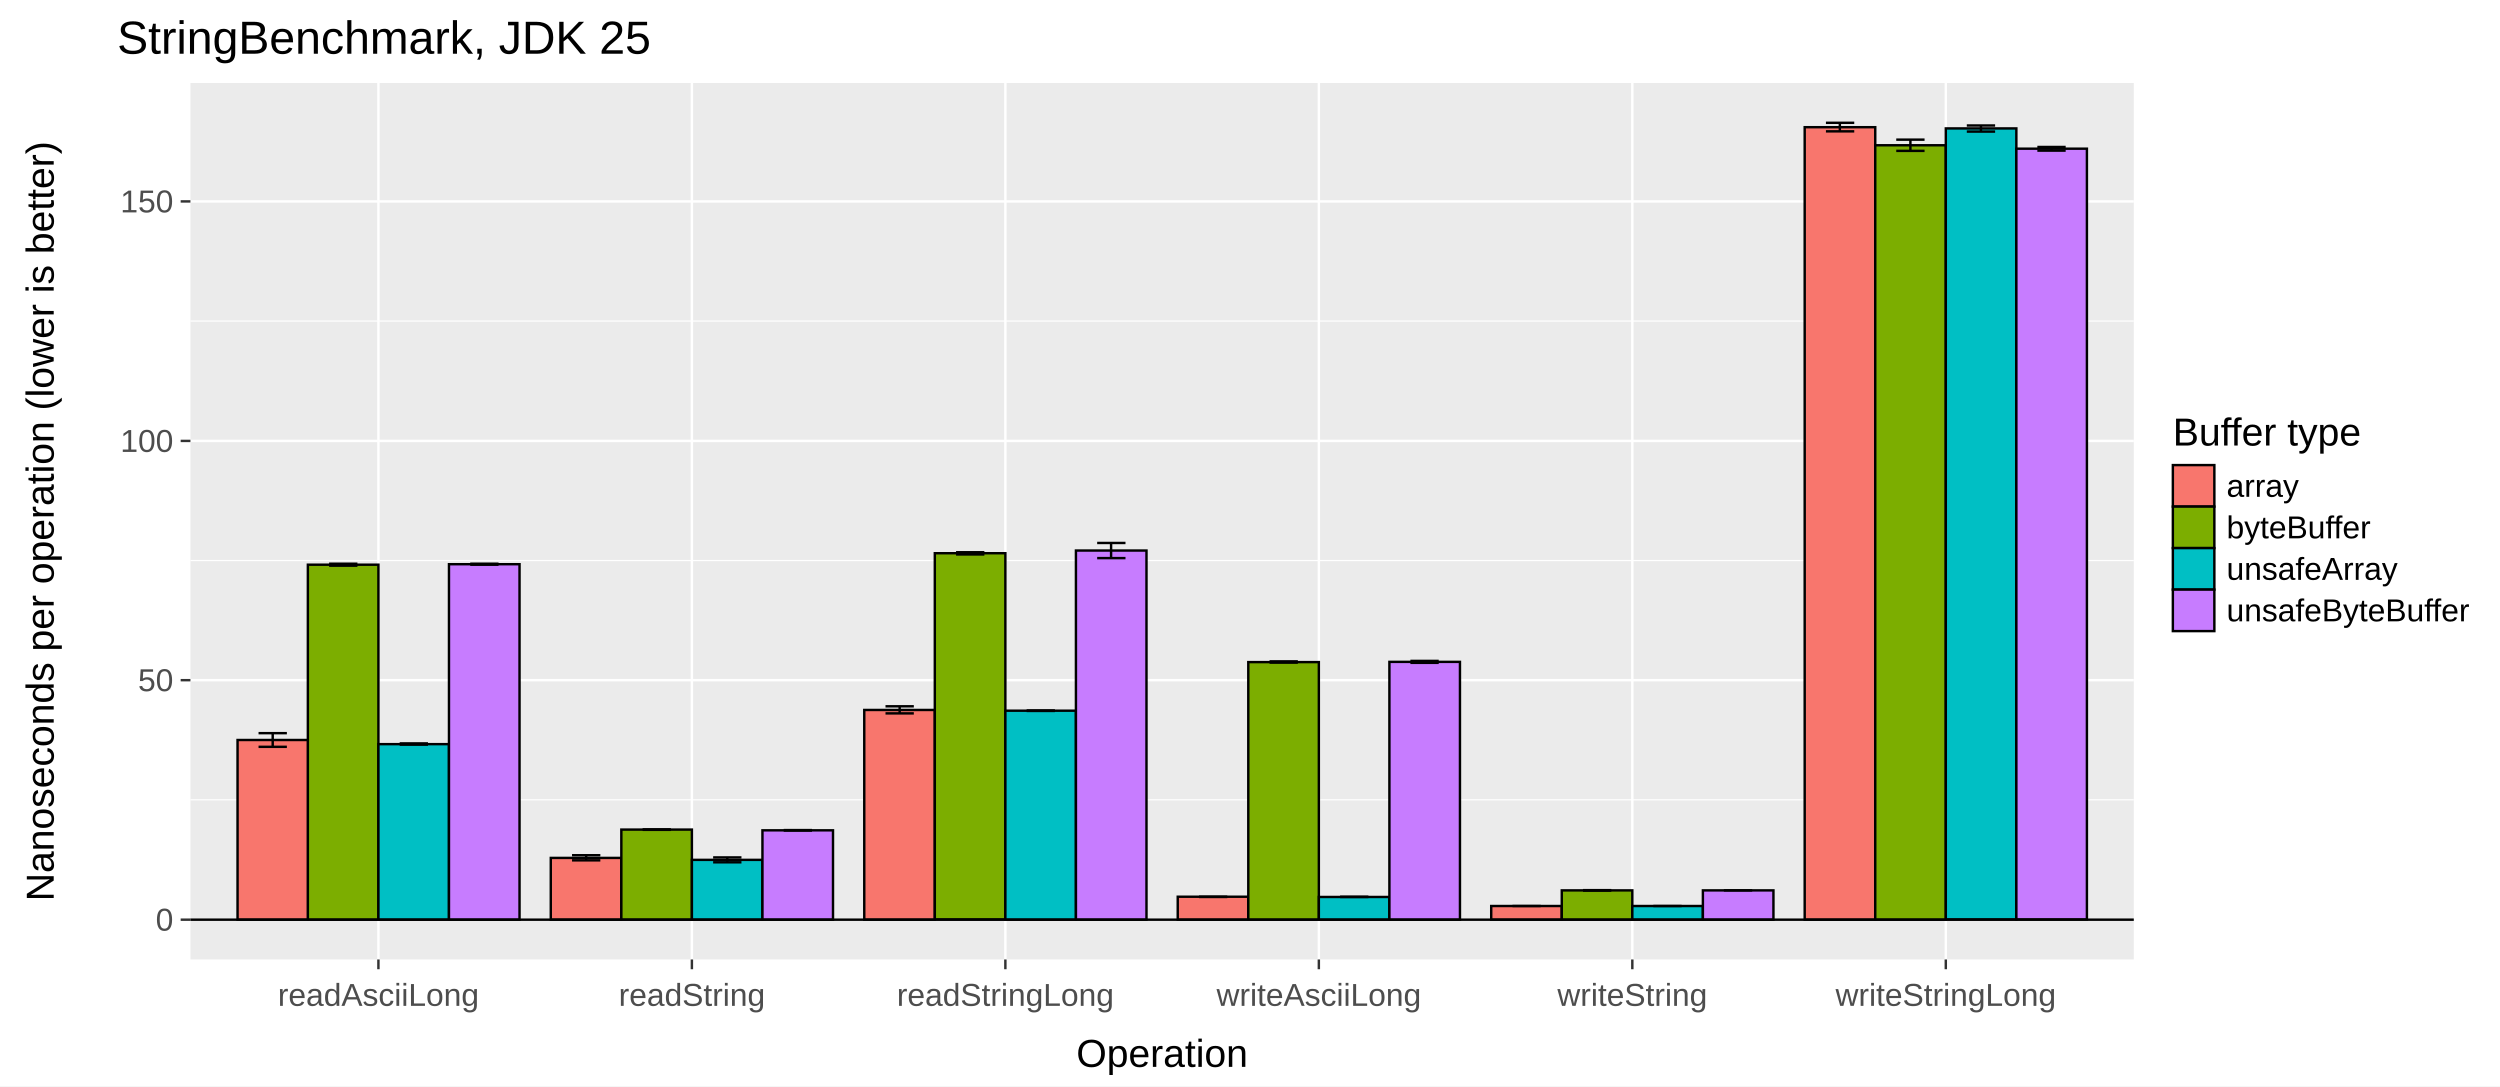
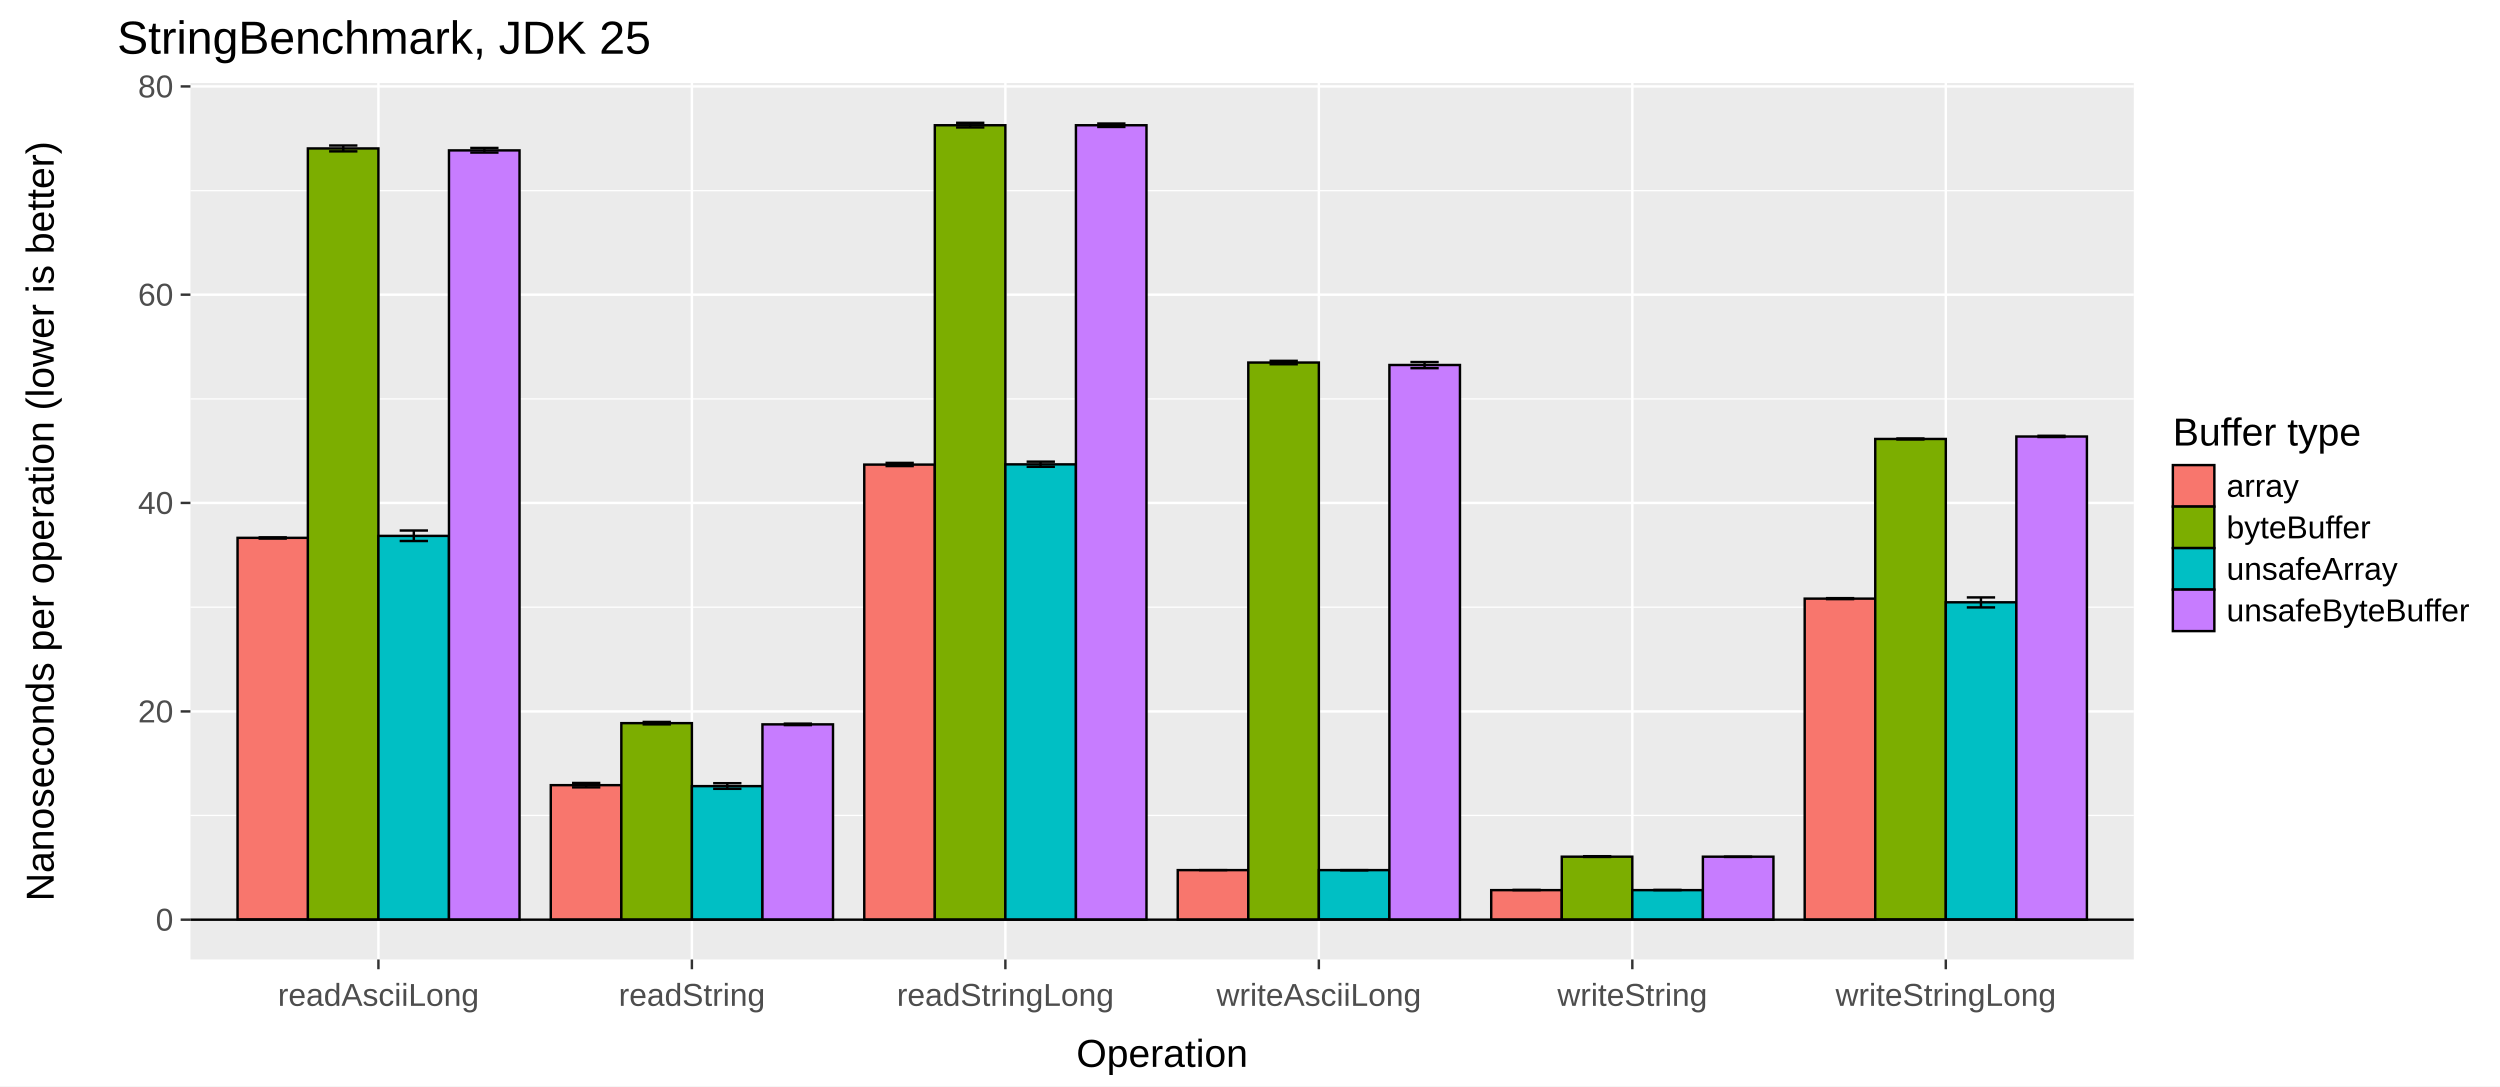
<svg xmlns="http://www.w3.org/2000/svg" width="1024" height="445" viewBox="0 0 1024 445" role="img">
  <style>
text { font-family: Arial, Helvetica, sans-serif; font-size: 13px; fill: #4D4D4D }
.title { font-size: 19px; fill: #000000 }
.axisTitle, .legendTitle { font-size: 16px; fill: #000000 }
.legend { fill: #000000 }
.background { fill: #FFFFFF }
.plot { fill: #EBEBEB }
.grid { stroke: #FFFFFF }
.minor { stroke: #FFFFFF; stroke-width: 0.5 }
.tick { stroke: #333333 }
.bar, .line { stroke: #000000 }
</style>
  <rect class="background" width="1024" height="445" />
  <text class="title" x="48" y="22">StringBenchmark, JDK 25</text>
  <rect class="plot" x="78" y="34" width="796" height="359" />
-   <line class="minor" x1="78" y1="327.6" x2="874" y2="327.6" />
-   <line class="grid" x1="78" y1="278.6" x2="874" y2="278.6" />
-   <line class="minor" x1="78" y1="229.6" x2="874" y2="229.6" />
-   <line class="grid" x1="78" y1="180.6" x2="874" y2="180.6" />
-   <line class="minor" x1="78" y1="131.5" x2="874" y2="131.5" />
-   <line class="grid" x1="78" y1="82.5" x2="874" y2="82.5" />
+   <line class="minor" x1="78" y1="334.0" x2="874" y2="334.0" />
+   <line class="grid" x1="78" y1="291.4" x2="874" y2="291.4" />
+   <line class="minor" x1="78" y1="248.7" x2="874" y2="248.7" />
+   <line class="grid" x1="78" y1="206.0" x2="874" y2="206.0" />
+   <line class="minor" x1="78" y1="163.4" x2="874" y2="163.4" />
+   <line class="grid" x1="78" y1="120.7" x2="874" y2="120.7" />
+   <line class="minor" x1="78" y1="78.1" x2="874" y2="78.1" />
+   <line class="grid" x1="78" y1="35.4" x2="874" y2="35.4" />
  <line class="tick" x1="74" y1="376.7" x2="78" y2="376.7" />
  <text x="71" y="381.2" text-anchor="end">0</text>
-   <line class="tick" x1="74" y1="278.6" x2="78" y2="278.6" />
-   <text x="71" y="283.1" text-anchor="end">50</text>
-   <line class="tick" x1="74" y1="180.6" x2="78" y2="180.6" />
-   <text x="71" y="185.1" text-anchor="end">100</text>
-   <line class="tick" x1="74" y1="82.5" x2="78" y2="82.5" />
-   <text x="71" y="87.0" text-anchor="end">150</text>
+   <line class="tick" x1="74" y1="291.4" x2="78" y2="291.4" />
+   <text x="71" y="295.9" text-anchor="end">20</text>
+   <line class="tick" x1="74" y1="206.0" x2="78" y2="206.0" />
+   <text x="71" y="210.5" text-anchor="end">40</text>
+   <line class="tick" x1="74" y1="120.7" x2="78" y2="120.7" />
+   <text x="71" y="125.2" text-anchor="end">60</text>
+   <line class="tick" x1="74" y1="35.4" x2="78" y2="35.4" />
+   <text x="71" y="39.9" text-anchor="end">80</text>
  <text class="axisTitle" transform="translate(22 213.5) rotate(-90)" text-anchor="middle">Nanoseconds per operation (lower is better)</text>
  <line class="grid" x1="155.0" y1="34" x2="155.0" y2="393" />
  <line class="tick" x1="155.0" y1="393" x2="155.0" y2="397" />
  <text x="155.0" y="412" text-anchor="middle">readAsciiLong</text>
  <line class="grid" x1="283.4" y1="34" x2="283.4" y2="393" />
  <line class="tick" x1="283.4" y1="393" x2="283.4" y2="397" />
  <text x="283.4" y="412" text-anchor="middle">readString</text>
  <line class="grid" x1="411.8" y1="34" x2="411.8" y2="393" />
  <line class="tick" x1="411.8" y1="393" x2="411.8" y2="397" />
  <text x="411.8" y="412" text-anchor="middle">readStringLong</text>
  <line class="grid" x1="540.2" y1="34" x2="540.2" y2="393" />
  <line class="tick" x1="540.2" y1="393" x2="540.2" y2="397" />
  <text x="540.2" y="412" text-anchor="middle">writeAsciiLong</text>
  <line class="grid" x1="668.6" y1="34" x2="668.6" y2="393" />
  <line class="tick" x1="668.6" y1="393" x2="668.6" y2="397" />
  <text x="668.6" y="412" text-anchor="middle">writeString</text>
  <line class="grid" x1="797.0" y1="34" x2="797.0" y2="393" />
  <line class="tick" x1="797.0" y1="393" x2="797.0" y2="397" />
  <text x="797.0" y="412" text-anchor="middle">writeStringLong</text>
  <text class="axisTitle" x="476.0" y="437" text-anchor="middle">Operation</text>
-   <rect class="bar" fill="#F8766D" x="97.3" y="303.1" width="28.9" height="73.6" />
-   <path class="line" fill="none" d="M111.7 305.9V300.3M105.9 305.9h11.6M105.9 300.3h11.6" />
-   <rect class="bar" fill="#7CAE00" x="126.1" y="231.3" width="28.9" height="145.4" />
-   <path class="line" fill="none" d="M140.6 231.7V230.9M134.8 231.7h11.6M134.8 230.9h11.6" />
-   <rect class="bar" fill="#00BFC4" x="155.0" y="304.8" width="28.9" height="71.9" />
-   <path class="line" fill="none" d="M169.5 305.0V304.5M163.7 305.0h11.6M163.7 304.5h11.6" />
-   <rect class="bar" fill="#C77CFF" x="183.9" y="231.1" width="28.9" height="145.6" />
-   <path class="line" fill="none" d="M198.4 231.3V230.9M192.6 231.3h11.6M192.6 230.9h11.6" />
-   <rect class="bar" fill="#F8766D" x="225.6" y="351.4" width="28.9" height="25.3" />
-   <path class="line" fill="none" d="M240.1 352.4V350.3M234.3 352.4h11.6M234.3 350.3h11.6" />
-   <rect class="bar" fill="#7CAE00" x="254.5" y="339.8" width="28.9" height="36.9" />
-   <path class="line" fill="none" d="M269.0 339.9V339.7M263.2 339.9h11.6M263.2 339.7h11.6" />
-   <rect class="bar" fill="#00BFC4" x="283.4" y="352.2" width="28.9" height="24.5" />
-   <path class="line" fill="none" d="M297.9 353.2V351.2M292.1 353.2h11.6M292.1 351.2h11.6" />
-   <rect class="bar" fill="#C77CFF" x="312.3" y="340.1" width="28.9" height="36.6" />
-   <path class="line" fill="none" d="M326.7 340.2V340.0M321.0 340.2h11.6M321.0 340.0h11.6" />
-   <rect class="bar" fill="#F8766D" x="354.0" y="290.8" width="28.9" height="85.9" />
-   <path class="line" fill="none" d="M368.5 292.2V289.3M362.7 292.2h11.6M362.7 289.3h11.6" />
-   <rect class="bar" fill="#7CAE00" x="382.9" y="226.6" width="28.9" height="150.0" />
-   <path class="line" fill="none" d="M397.4 227.1V226.2M391.6 227.1h11.6M391.6 226.2h11.6" />
-   <rect class="bar" fill="#00BFC4" x="411.8" y="291.1" width="28.9" height="85.6" />
-   <path class="line" fill="none" d="M426.2 291.2V291.0M420.5 291.2h11.6M420.5 291.0h11.6" />
-   <rect class="bar" fill="#C77CFF" x="440.7" y="225.5" width="28.9" height="151.2" />
-   <path class="line" fill="none" d="M455.1 228.6V222.4M449.4 228.6h11.6M449.4 222.4h11.6" />
-   <rect class="bar" fill="#F8766D" x="482.4" y="367.3" width="28.9" height="9.4" />
-   <path class="line" fill="none" d="M496.9 367.4V367.3M491.1 367.4h11.6M491.1 367.3h11.6" />
-   <rect class="bar" fill="#7CAE00" x="511.3" y="271.2" width="28.9" height="105.5" />
-   <path class="line" fill="none" d="M525.8 271.4V270.9M520.0 271.4h11.6M520.0 270.9h11.6" />
-   <rect class="bar" fill="#00BFC4" x="540.2" y="367.4" width="28.9" height="9.3" />
-   <path class="line" fill="none" d="M554.6 367.4V367.3M548.9 367.4h11.6M548.9 367.3h11.6" />
-   <rect class="bar" fill="#C77CFF" x="569.1" y="271.1" width="28.9" height="105.6" />
-   <path class="line" fill="none" d="M583.5 271.5V270.7M577.7 271.5h11.6M577.7 270.7h11.6" />
-   <rect class="bar" fill="#F8766D" x="610.8" y="371.1" width="28.9" height="5.6" />
-   <path class="line" fill="none" d="M625.2 371.1V371.1M619.5 371.1h11.6M619.5 371.1h11.6" />
-   <rect class="bar" fill="#7CAE00" x="639.7" y="364.7" width="28.9" height="12.0" />
-   <path class="line" fill="none" d="M654.1 364.8V364.6M648.4 364.8h11.6M648.4 364.6h11.6" />
-   <rect class="bar" fill="#00BFC4" x="668.6" y="371.1" width="28.9" height="5.6" />
-   <path class="line" fill="none" d="M683.0 371.1V371.1M677.2 371.1h11.6M677.2 371.1h11.6" />
-   <rect class="bar" fill="#C77CFF" x="697.5" y="364.7" width="28.9" height="12.0" />
-   <path class="line" fill="none" d="M711.9 364.7V364.7M706.1 364.7h11.6M706.1 364.7h11.6" />
-   <rect class="bar" fill="#F8766D" x="739.2" y="52.1" width="28.9" height="324.6" />
-   <path class="line" fill="none" d="M753.6 53.8V50.3M747.9 53.8h11.6M747.9 50.3h11.6" />
-   <rect class="bar" fill="#7CAE00" x="768.1" y="59.5" width="28.9" height="317.2" />
-   <path class="line" fill="none" d="M782.5 61.8V57.2M776.7 61.8h11.6M776.7 57.2h11.6" />
-   <rect class="bar" fill="#00BFC4" x="797.0" y="52.6" width="28.9" height="324.0" />
-   <path class="line" fill="none" d="M811.4 53.9V51.4M805.6 53.9h11.6M805.6 51.4h11.6" />
-   <rect class="bar" fill="#C77CFF" x="825.9" y="60.9" width="28.9" height="315.7" />
-   <path class="line" fill="none" d="M840.3 61.7V60.2M834.5 61.7h11.6M834.5 60.2h11.6" />
+   <rect class="bar" fill="#F8766D" x="97.3" y="220.3" width="28.9" height="156.3" />
+   <path class="line" fill="none" d="M111.7 220.6V220.1M105.9 220.6h11.6M105.9 220.1h11.6" />
+   <rect class="bar" fill="#7CAE00" x="126.1" y="60.8" width="28.9" height="315.9" />
+   <path class="line" fill="none" d="M140.6 62.0V59.6M134.8 62.0h11.6M134.8 59.6h11.6" />
+   <rect class="bar" fill="#00BFC4" x="155.0" y="219.5" width="28.9" height="157.2" />
+   <path class="line" fill="none" d="M169.5 221.6V217.3M163.7 221.6h11.6M163.7 217.3h11.6" />
+   <rect class="bar" fill="#C77CFF" x="183.9" y="61.6" width="28.9" height="315.1" />
+   <path class="line" fill="none" d="M198.4 62.5V60.6M192.6 62.5h11.6M192.6 60.6h11.6" />
+   <rect class="bar" fill="#F8766D" x="225.6" y="321.6" width="28.9" height="55.1" />
+   <path class="line" fill="none" d="M240.1 322.5V320.7M234.3 322.5h11.6M234.3 320.7h11.6" />
+   <rect class="bar" fill="#7CAE00" x="254.5" y="296.2" width="28.9" height="80.5" />
+   <path class="line" fill="none" d="M269.0 296.7V295.7M263.2 296.7h11.6M263.2 295.7h11.6" />
+   <rect class="bar" fill="#00BFC4" x="283.4" y="322.0" width="28.9" height="54.7" />
+   <path class="line" fill="none" d="M297.9 323.1V320.8M292.1 323.1h11.6M292.1 320.8h11.6" />
+   <rect class="bar" fill="#C77CFF" x="312.3" y="296.7" width="28.9" height="80.0" />
+   <path class="line" fill="none" d="M326.7 297.0V296.4M321.0 297.0h11.6M321.0 296.4h11.6" />
+   <rect class="bar" fill="#F8766D" x="354.0" y="190.3" width="28.9" height="186.4" />
+   <path class="line" fill="none" d="M368.5 190.9V189.6M362.7 190.9h11.6M362.7 189.6h11.6" />
+   <rect class="bar" fill="#7CAE00" x="382.9" y="51.3" width="28.9" height="325.4" />
+   <path class="line" fill="none" d="M397.4 52.2V50.3M391.6 52.2h11.6M391.6 50.3h11.6" />
+   <rect class="bar" fill="#00BFC4" x="411.8" y="190.2" width="28.9" height="186.5" />
+   <path class="line" fill="none" d="M426.2 191.2V189.1M420.5 191.2h11.6M420.5 189.1h11.6" />
+   <rect class="bar" fill="#C77CFF" x="440.7" y="51.3" width="28.9" height="325.4" />
+   <path class="line" fill="none" d="M455.1 52.0V50.6M449.4 52.0h11.6M449.4 50.6h11.6" />
+   <rect class="bar" fill="#F8766D" x="482.4" y="356.4" width="28.9" height="20.3" />
+   <path class="line" fill="none" d="M496.9 356.4V356.4M491.1 356.4h11.6M491.1 356.4h11.6" />
+   <rect class="bar" fill="#7CAE00" x="511.3" y="148.5" width="28.9" height="228.2" />
+   <path class="line" fill="none" d="M525.8 149.2V147.8M520.0 149.2h11.6M520.0 147.8h11.6" />
+   <rect class="bar" fill="#00BFC4" x="540.2" y="356.4" width="28.9" height="20.2" />
+   <path class="line" fill="none" d="M554.6 356.5V356.4M548.9 356.5h11.6M548.9 356.4h11.6" />
+   <rect class="bar" fill="#C77CFF" x="569.1" y="149.5" width="28.9" height="227.2" />
+   <path class="line" fill="none" d="M583.5 150.8V148.3M577.7 150.8h11.6M577.7 148.3h11.6" />
+   <rect class="bar" fill="#F8766D" x="610.8" y="364.6" width="28.9" height="12.1" />
+   <path class="line" fill="none" d="M625.2 364.6V364.5M619.5 364.6h11.6M619.5 364.5h11.6" />
+   <rect class="bar" fill="#7CAE00" x="639.7" y="350.9" width="28.9" height="25.8" />
+   <path class="line" fill="none" d="M654.1 351.0V350.7M648.4 351.0h11.6M648.4 350.7h11.6" />
+   <rect class="bar" fill="#00BFC4" x="668.6" y="364.6" width="28.9" height="12.1" />
+   <path class="line" fill="none" d="M683.0 364.6V364.5M677.2 364.6h11.6M677.2 364.5h11.6" />
+   <rect class="bar" fill="#C77CFF" x="697.5" y="350.9" width="28.9" height="25.8" />
+   <path class="line" fill="none" d="M711.9 351.0V350.9M706.1 351.0h11.6M706.1 350.9h11.6" />
+   <rect class="bar" fill="#F8766D" x="739.2" y="245.2" width="28.9" height="131.5" />
+   <path class="line" fill="none" d="M753.6 245.4V245.0M747.9 245.4h11.6M747.9 245.0h11.6" />
+   <rect class="bar" fill="#7CAE00" x="768.1" y="179.8" width="28.9" height="196.8" />
+   <path class="line" fill="none" d="M782.5 180.0V179.6M776.7 180.0h11.6M776.7 179.6h11.6" />
+   <rect class="bar" fill="#00BFC4" x="797.0" y="246.7" width="28.9" height="129.9" />
+   <path class="line" fill="none" d="M811.4 248.8V244.7M805.6 248.8h11.6M805.6 244.7h11.6" />
+   <rect class="bar" fill="#C77CFF" x="825.9" y="178.8" width="28.9" height="197.9" />
+   <path class="line" fill="none" d="M840.3 179.0V178.5M834.5 179.0h11.6M834.5 178.5h11.6" />
  <line class="line" x1="78" y1="376.7" x2="874" y2="376.7" />
  <text class="legendTitle" x="890" y="182.5">Buffer type</text>
  <rect class="bar" fill="#F8766D" x="890" y="190.5" width="17" height="17" />
  <text class="legend" x="912" y="203.5">array</text>
  <rect class="bar" fill="#7CAE00" x="890" y="207.5" width="17" height="17" />
  <text class="legend" x="912" y="220.5">byteBuffer</text>
  <rect class="bar" fill="#00BFC4" x="890" y="224.5" width="17" height="17" />
  <text class="legend" x="912" y="237.5">unsafeArray</text>
  <rect class="bar" fill="#C77CFF" x="890" y="241.5" width="17" height="17" />
  <text class="legend" x="912" y="254.5">unsafeByteBuffer</text>
</svg>
